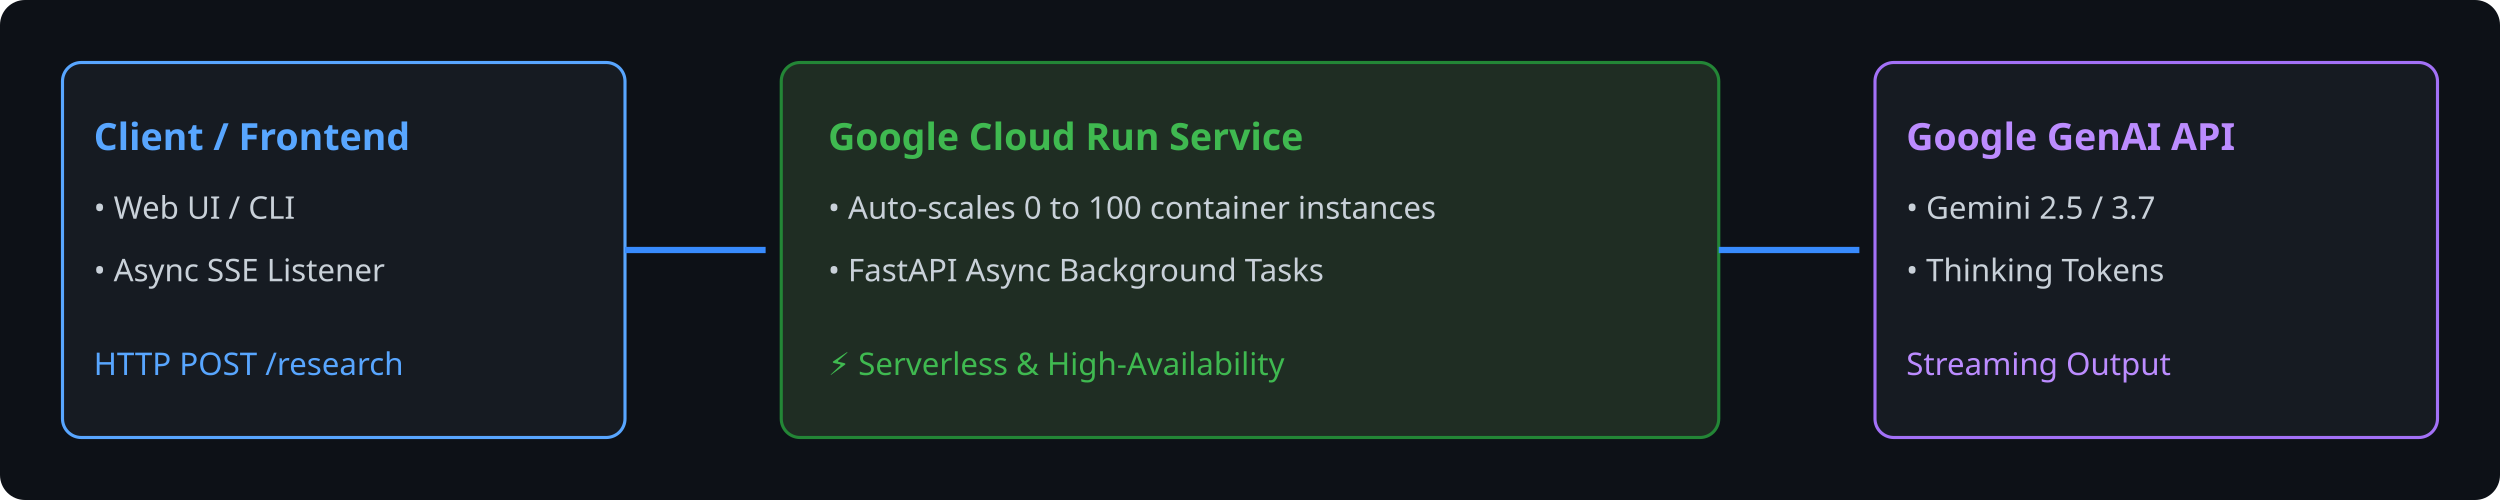
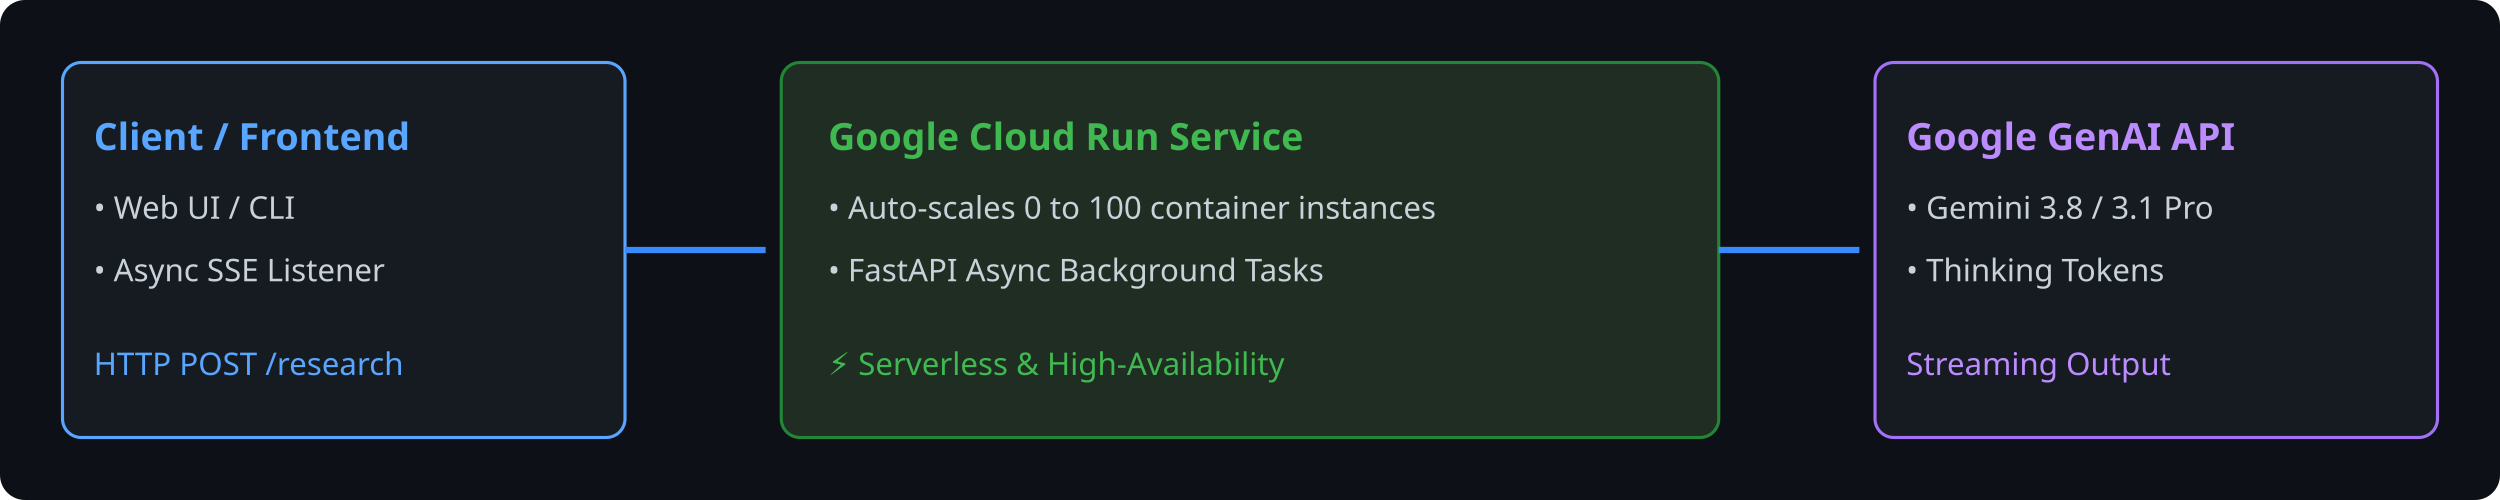
<svg xmlns="http://www.w3.org/2000/svg" viewBox="0 0 800 160" width="100%" height="100%">
  <rect width="800" height="160" fill="#0d1117" rx="8" />
  <rect x="20" y="20" width="180" height="120" rx="6" fill="#161b22" stroke="#58a6ff" />
  <text x="30" y="48" fill="#58a6ff" font-family="sans-serif" font-size="12" font-weight="bold">Client / Frontend</text>
  <text x="30" y="70" fill="#c9d1d9" font-family="sans-serif" font-size="10">• Web UI / CLI</text>
  <text x="30" y="90" fill="#c9d1d9" font-family="sans-serif" font-size="10">• Async SSE Listener</text>
  <text x="30" y="120" fill="#58a6ff" font-family="sans-serif" font-size="10">HTTP POST /research</text>
  <path d="M 200 80 L 245 80" stroke="#388bfd" stroke-width="2" />
  <rect x="250" y="20" width="300" height="120" rx="6" fill="#1f2d23" stroke="#238636" />
  <text x="265" y="48" fill="#3fb950" font-family="sans-serif" font-size="12" font-weight="bold">Google Cloud Run Service</text>
  <text x="265" y="70" fill="#c9d1d9" font-family="sans-serif" font-size="10">• Auto-scales 0 to 100 container instances</text>
  <text x="265" y="90" fill="#c9d1d9" font-family="sans-serif" font-size="10">• FastAPI Async Background Tasks</text>
  <text x="265" y="120" fill="#3fb950" font-family="sans-serif" font-size="10">⚡ Serverless &amp; High-Availability</text>
  <path d="M 550 80 L 595 80" stroke="#388bfd" stroke-width="2" />
  <rect x="600" y="20" width="180" height="120" rx="6" fill="#161b22" stroke="#a371f7" />
  <text x="610" y="48" fill="#bc8cff" font-family="sans-serif" font-size="12" font-weight="bold">Google GenAI API</text>
-   <text x="610" y="70" fill="#c9d1d9" font-family="sans-serif" font-size="10">• Gemini 2.5 / 3.7</text>
+   <text x="610" y="70" fill="#c9d1d9" font-family="sans-serif" font-size="10">• Gemini 3.8 / 3.1 Pro</text>
  <text x="610" y="90" fill="#c9d1d9" font-family="sans-serif" font-size="10">• Thinking Tokens</text>
  <text x="610" y="120" fill="#bc8cff" font-family="sans-serif" font-size="10">Streaming Output</text>
</svg>
